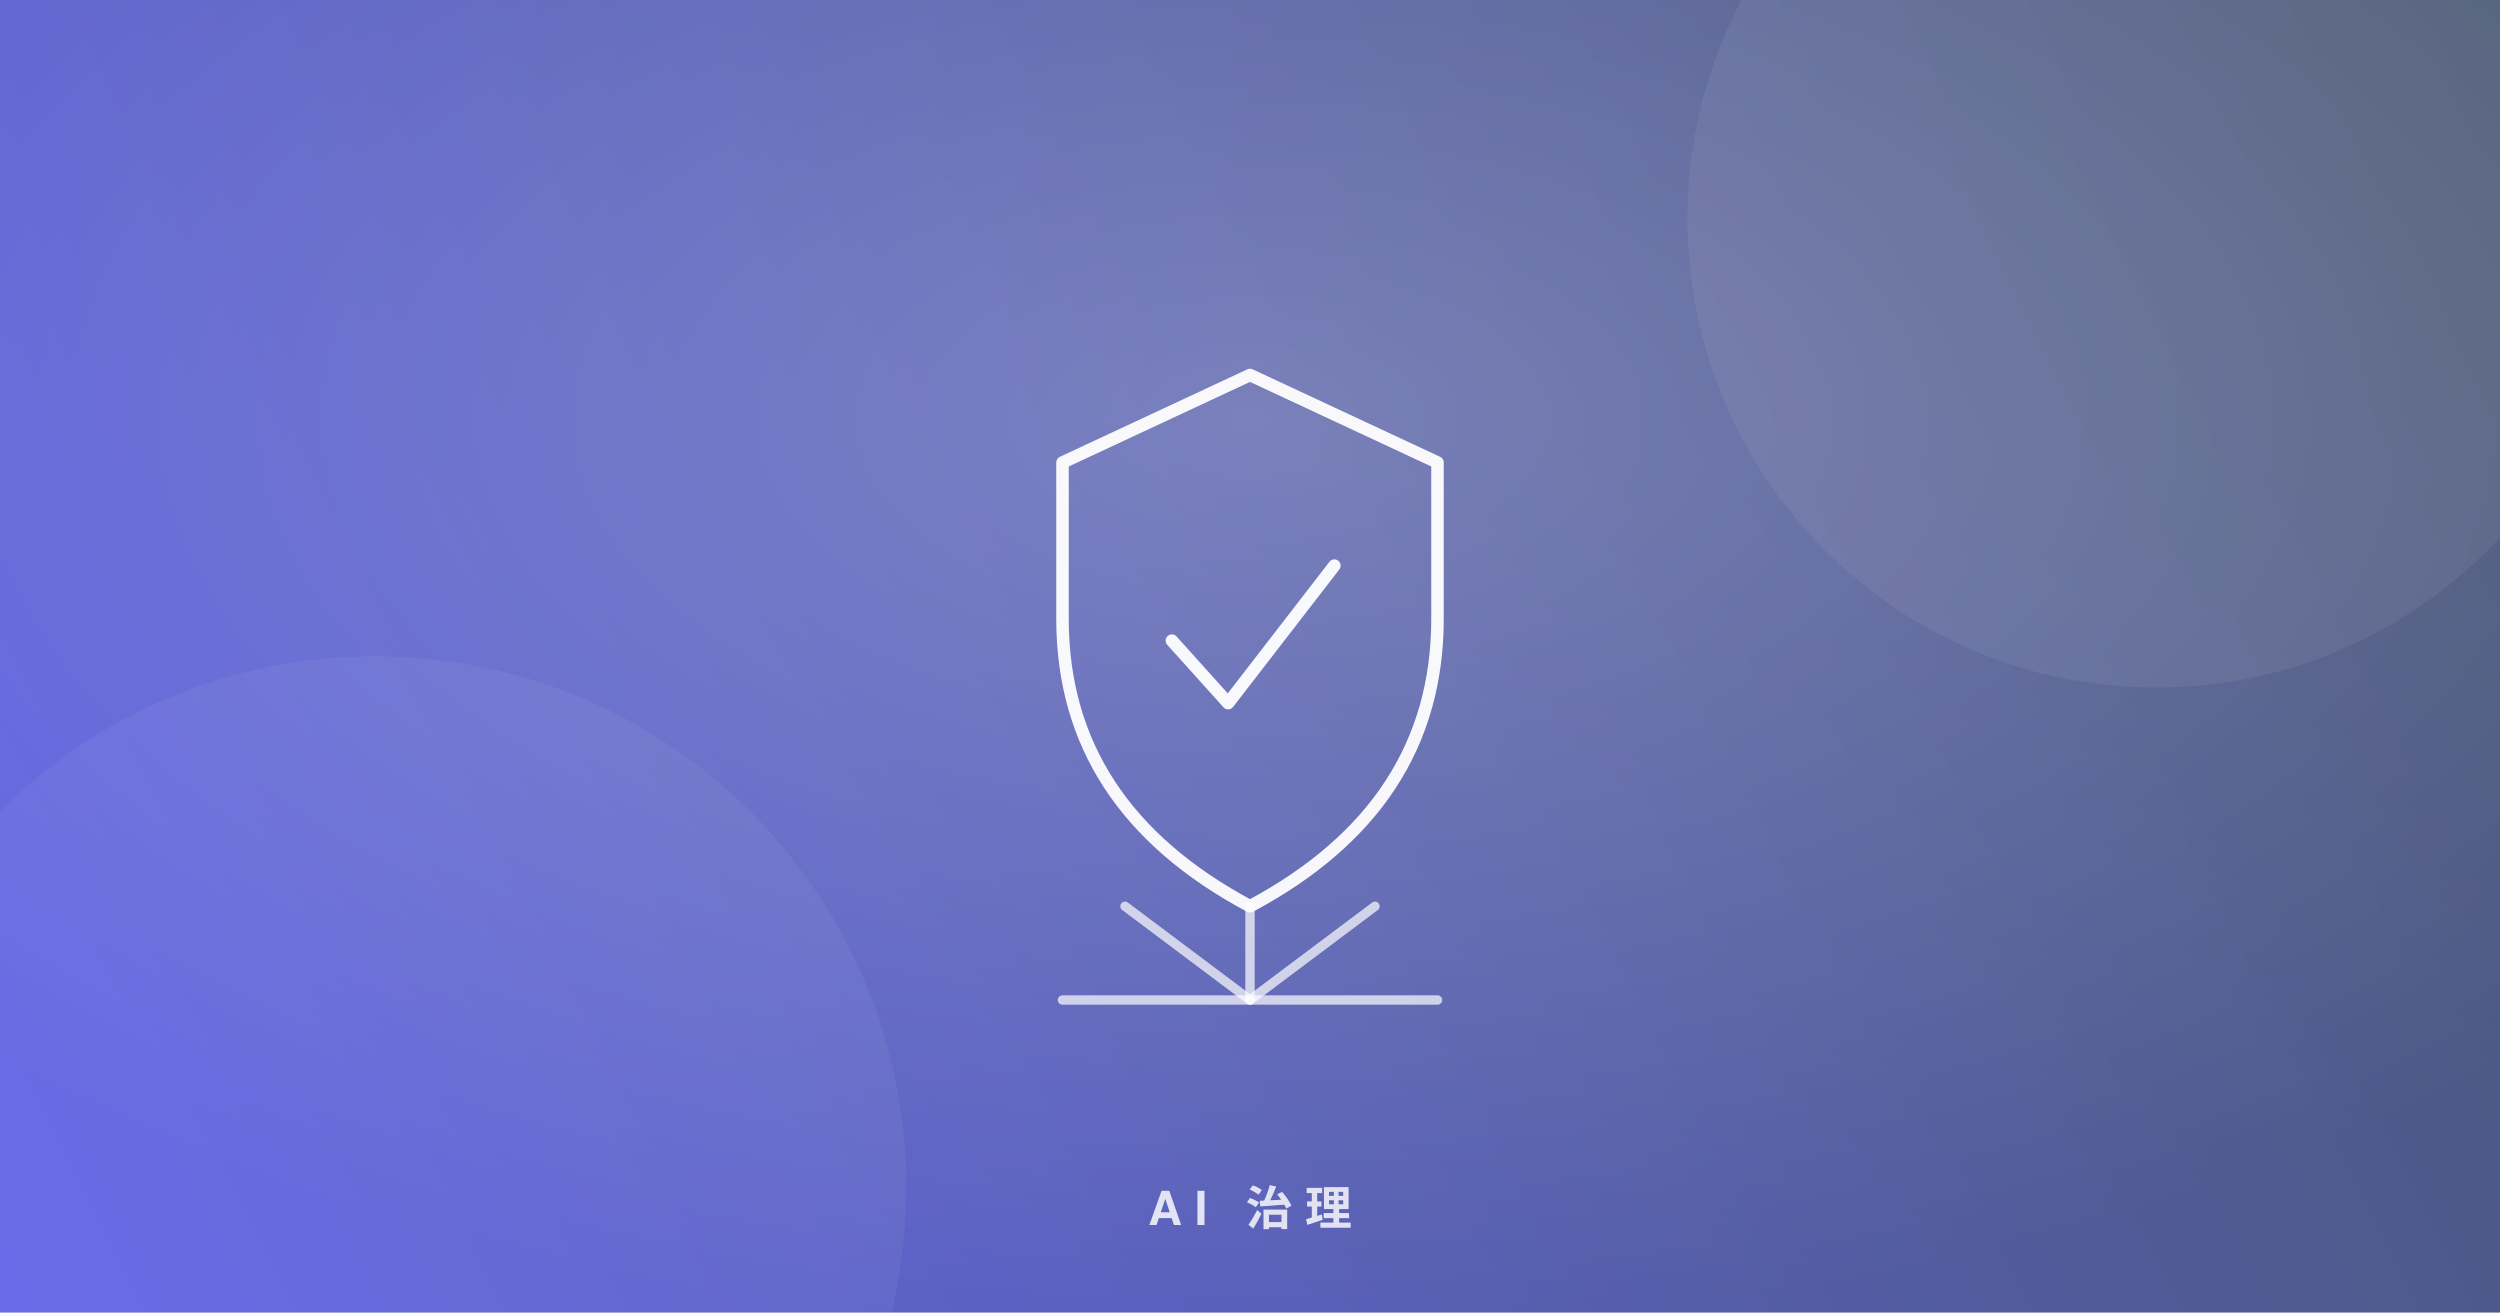
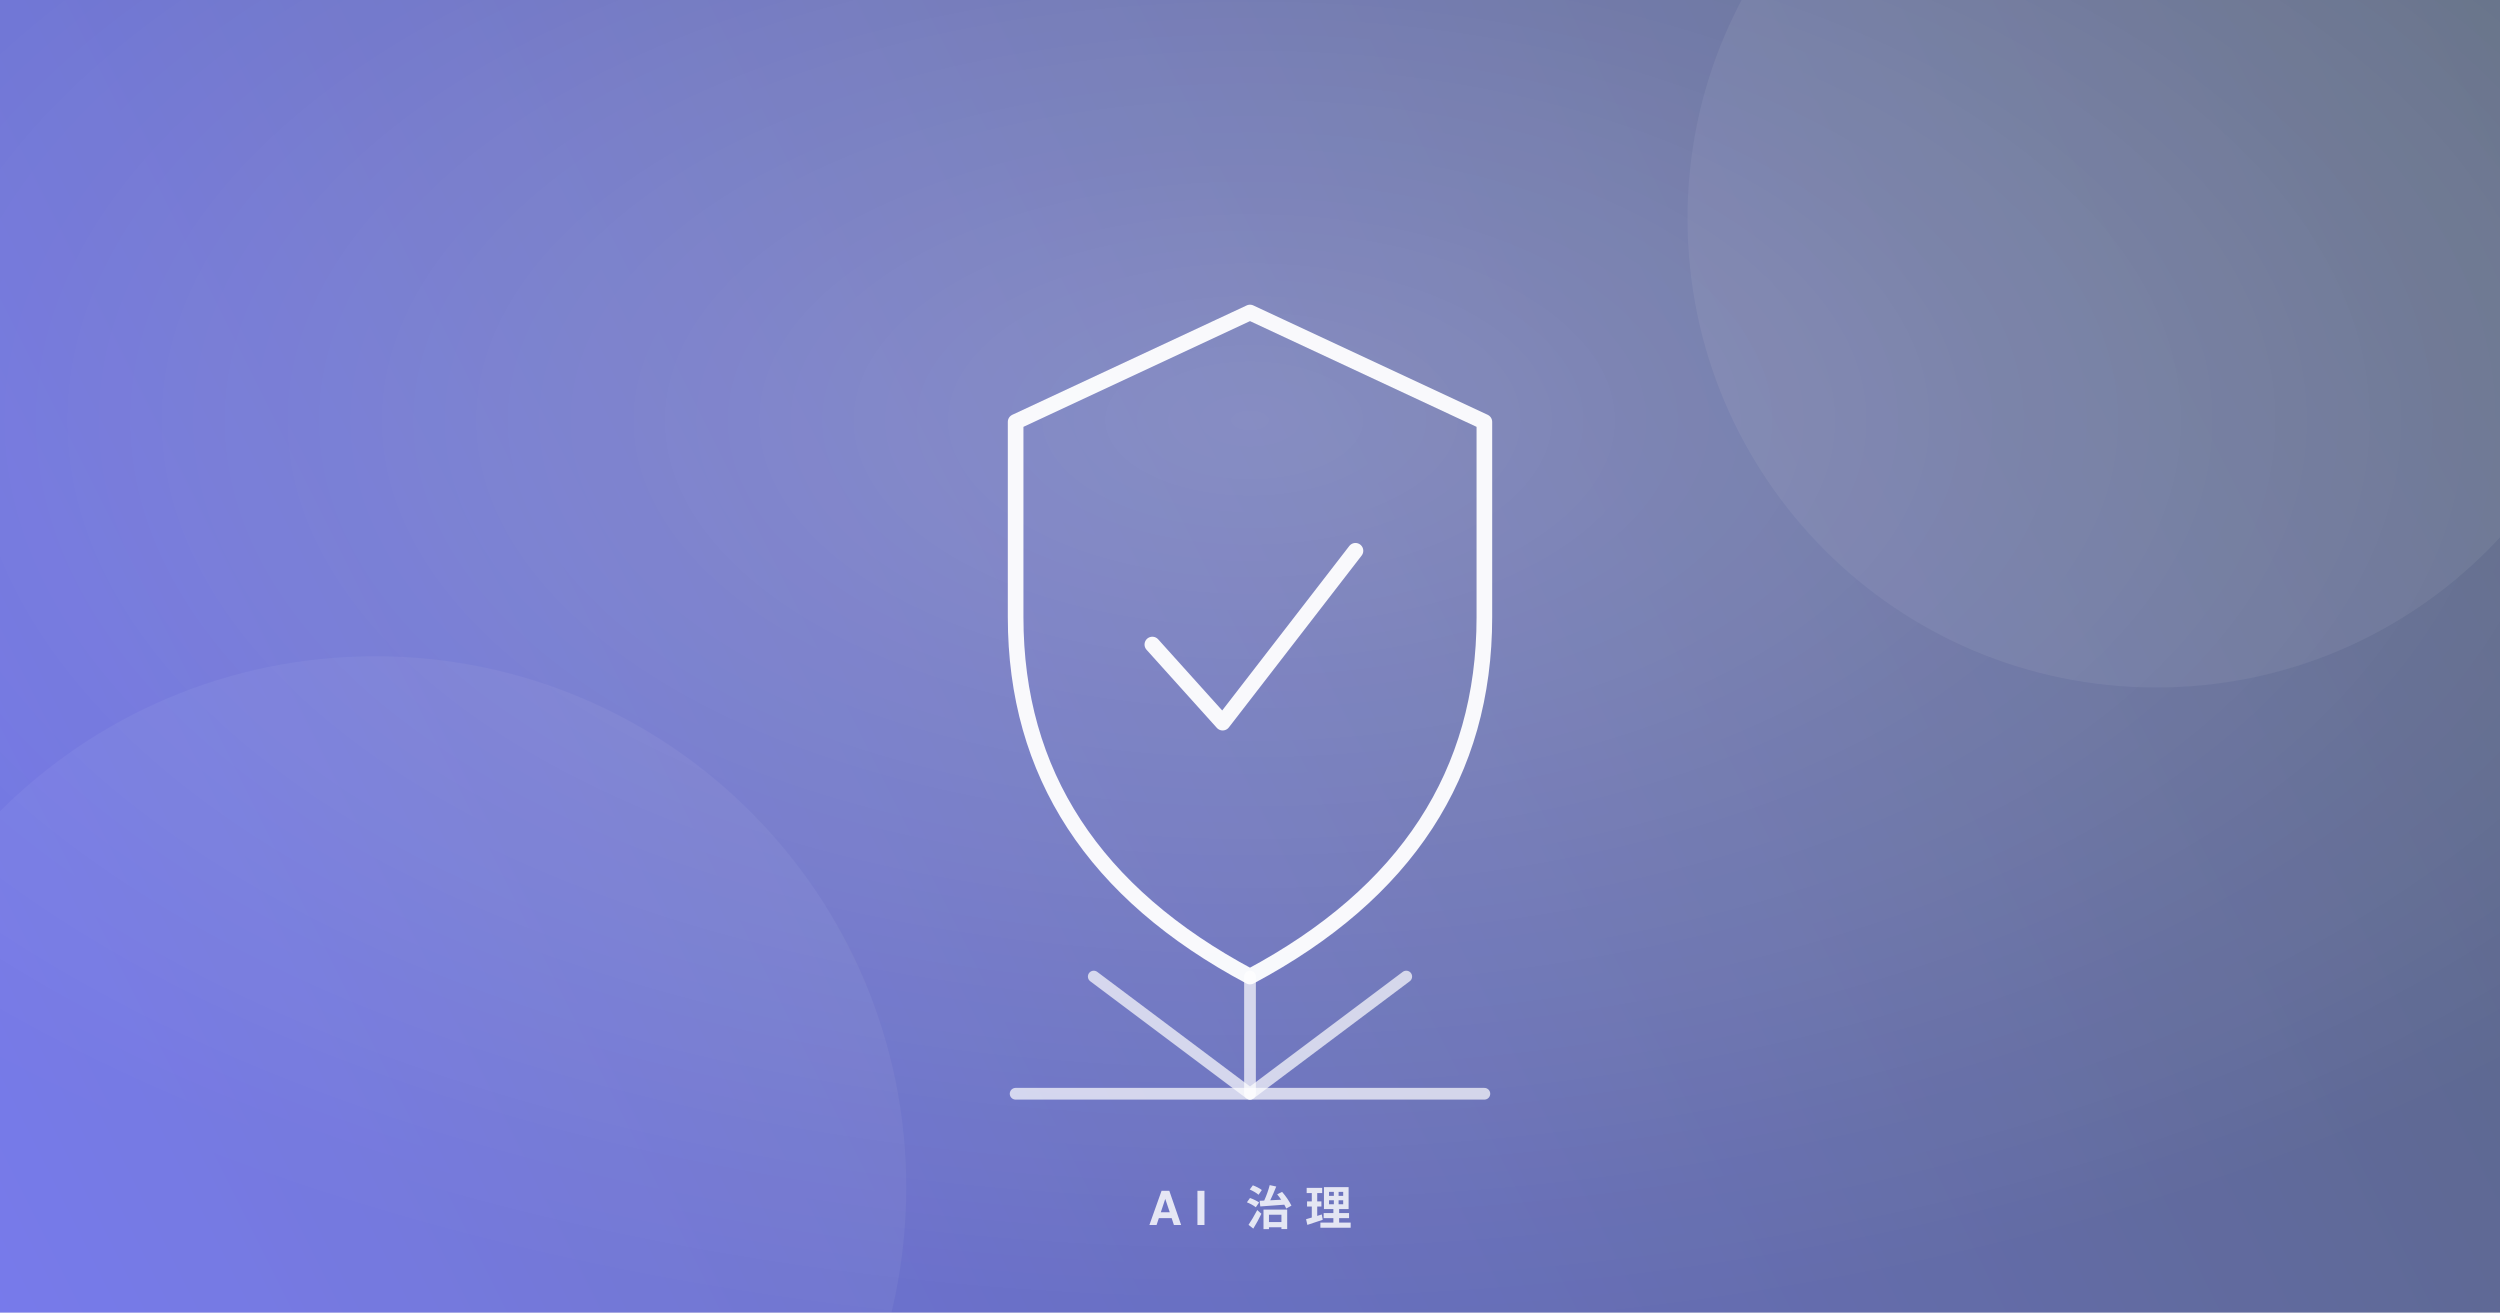
<svg xmlns="http://www.w3.org/2000/svg" viewBox="0 0 800 420" preserveAspectRatio="xMidYMid slice">
  <defs>
    <linearGradient id="bg" x1="0" y1="0" x2="1" y2="1" gradientTransform="rotate(120 .5 .5)">
      <stop offset="0" stop-color="#475569" />
      <stop offset="1" stop-color="#6366f1" />
    </linearGradient>
    <radialGradient id="glow" cx="0.5" cy="0.32" r="0.7">
      <stop offset="0" stop-color="#ffffff" stop-opacity="0.22" />
      <stop offset="1" stop-color="#ffffff" stop-opacity="0" />
    </radialGradient>
  </defs>
  <rect width="800" height="420" fill="url(#bg)" />
  <rect width="800" height="420" fill="url(#glow)" />
  <circle cx="690" cy="70" r="150" fill="#ffffff" opacity="0.06" />
  <circle cx="120" cy="380" r="170" fill="#ffffff" opacity="0.05" />
-   <path d="M400 120 l60 28 v50 q0 60 -60 92 q-60 -32 -60 -92 v-50 z" fill="none" stroke="#ffffff" stroke-width="4" stroke-linecap="round" stroke-linejoin="round" opacity="0.95" />
-   <path d="M375 205 l18 20 34 -44" fill="none" stroke="#ffffff" stroke-width="4" stroke-linecap="round" stroke-linejoin="round" opacity="0.95" />
-   <path d="M340 320 h120" fill="none" stroke="#ffffff" stroke-width="3" stroke-linecap="round" stroke-linejoin="round" opacity="0.7" />
-   <path d="M400 320 v-30" fill="none" stroke="#ffffff" stroke-width="3" stroke-linecap="round" stroke-linejoin="round" opacity="0.7" />
-   <path d="M360 290 l40 30 M440 290 l-40 30" fill="none" stroke="#ffffff" stroke-width="3" stroke-linecap="round" stroke-linejoin="round" opacity="0.7" />
+   <rect width="800" height="420" fill="#ffffff" opacity="0.10" />
+   <g transform="translate(400 200) scale(1.25) translate(-400 -200)">
+     <path d="M400 120 l60 28 v50 q0 60 -60 92 q-60 -32 -60 -92 v-50 z" fill="none" stroke="#ffffff" stroke-width="4" stroke-linecap="round" stroke-linejoin="round" opacity="0.95" />
+     <path d="M375 205 l18 20 34 -44" fill="none" stroke="#ffffff" stroke-width="4" stroke-linecap="round" stroke-linejoin="round" opacity="0.95" />
+     <path d="M340 320 h120" fill="none" stroke="#ffffff" stroke-width="3" stroke-linecap="round" stroke-linejoin="round" opacity="0.7" />
+     <path d="M400 320 v-30" fill="none" stroke="#ffffff" stroke-width="3" stroke-linecap="round" stroke-linejoin="round" opacity="0.7" />
+     <path d="M360 290 l40 30 M440 290 l-40 30" fill="none" stroke="#ffffff" stroke-width="3" stroke-linecap="round" stroke-linejoin="round" opacity="0.7" />
+   </g>
  <text x="400" y="392" text-anchor="middle" font-family="-apple-system,BlinkMacSystemFont,Segoe UI,Helvetica,Arial,sans-serif" font-size="15" font-weight="600" fill="#ffffff" opacity="0.82" letter-spacing="4">AI 治理</text>
</svg>
